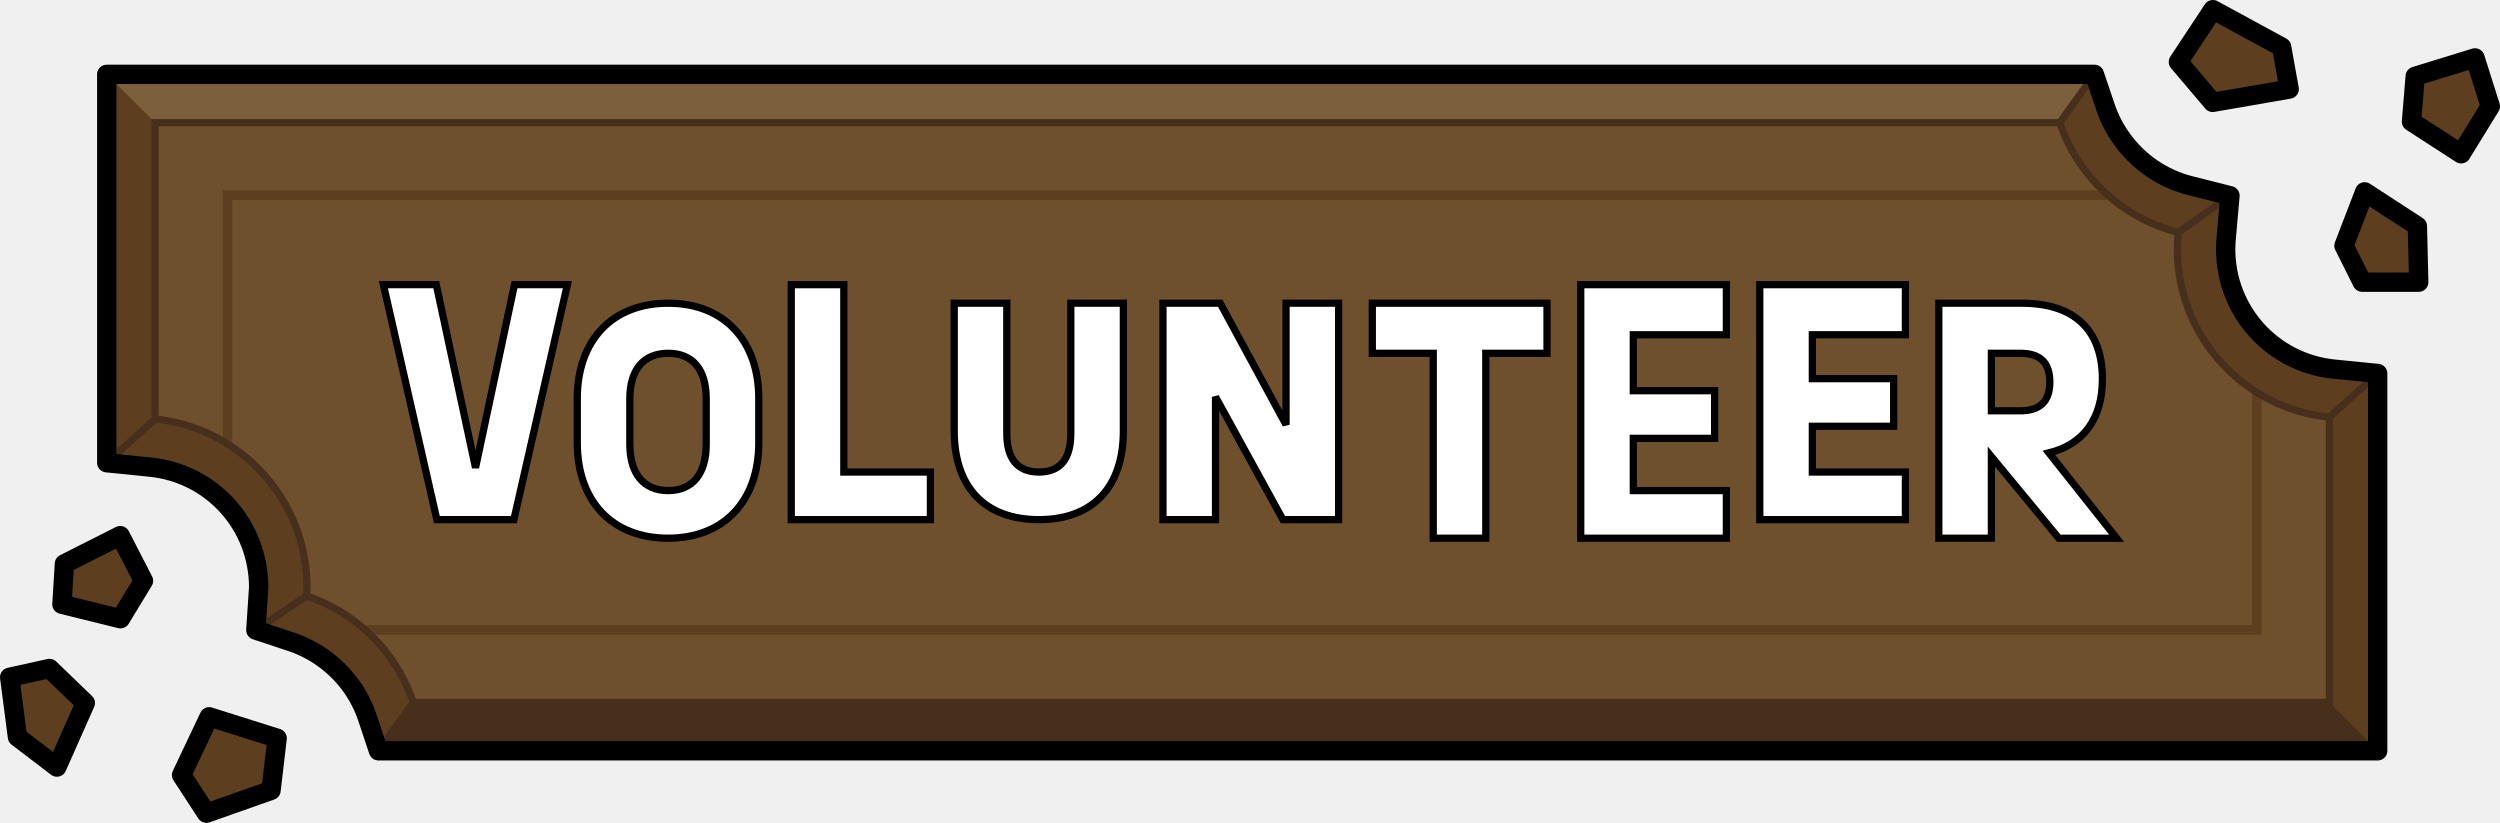
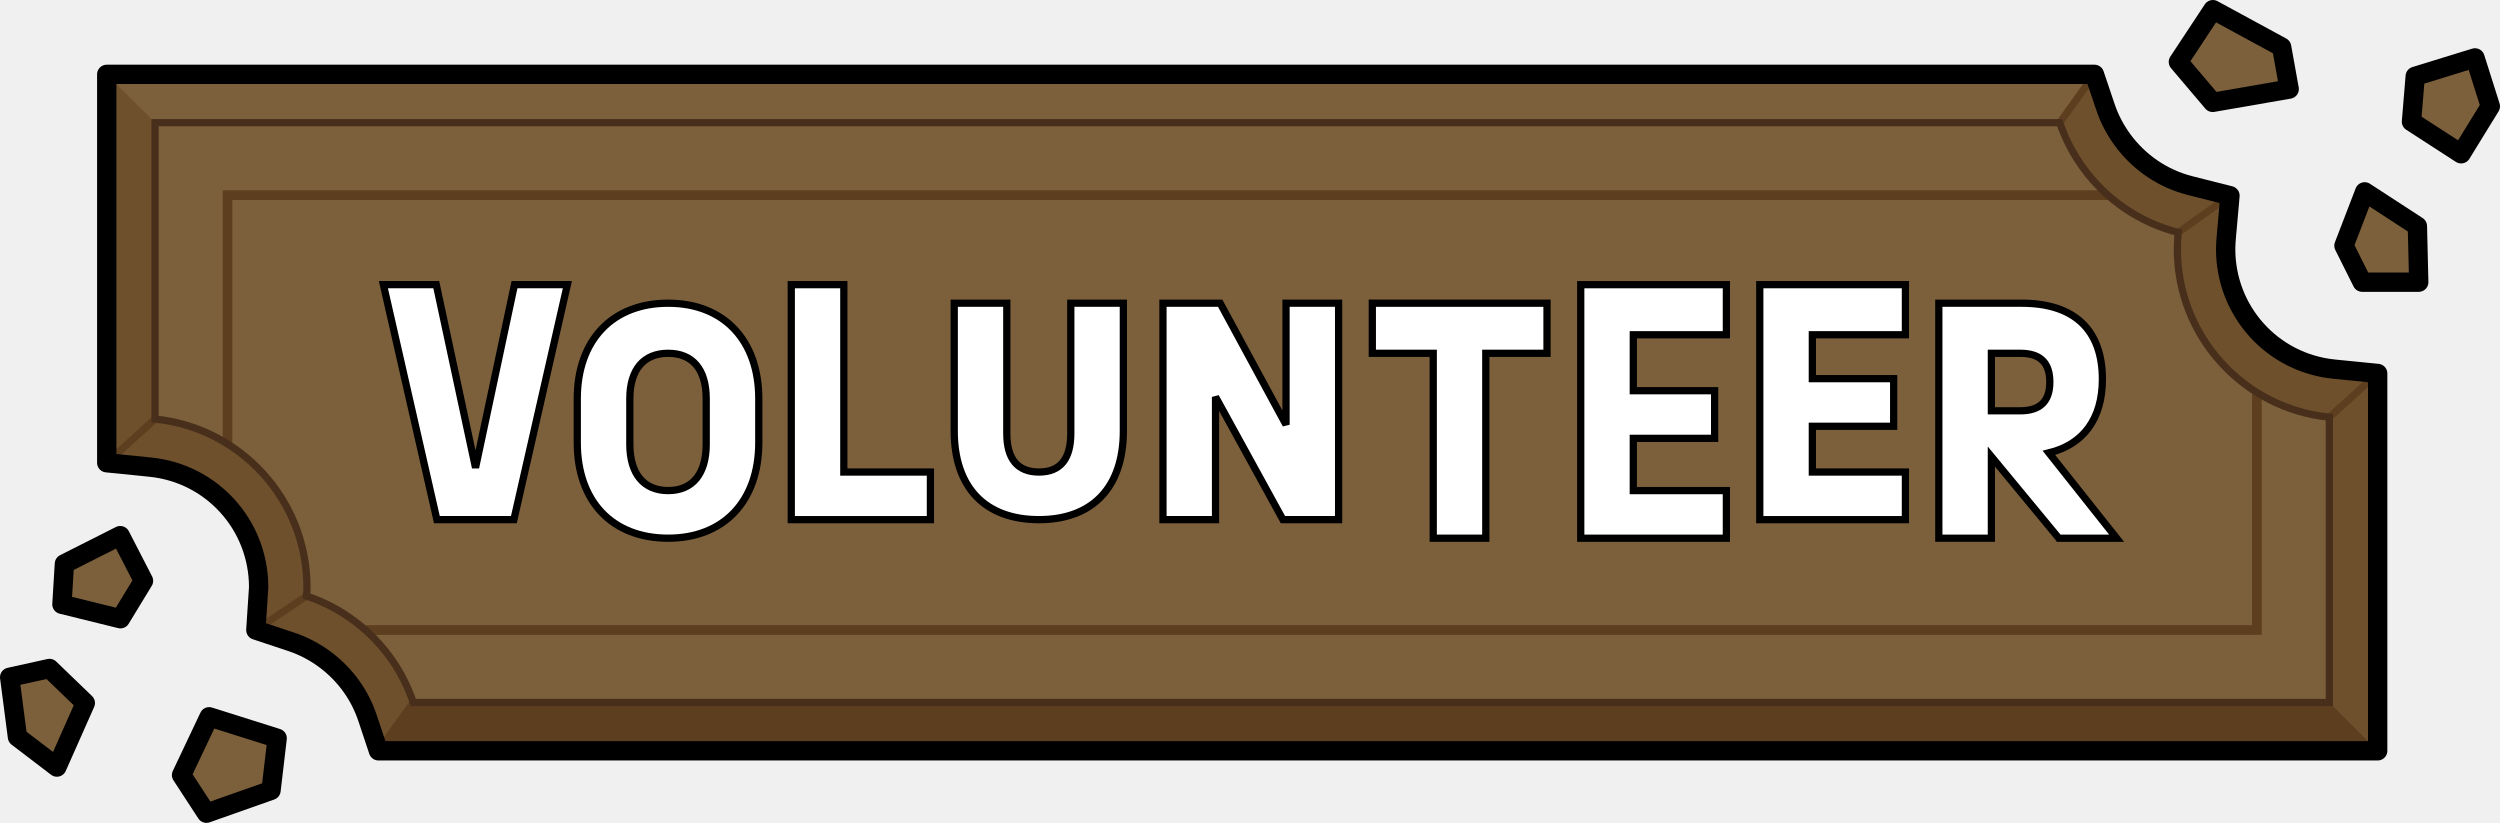
<svg xmlns="http://www.w3.org/2000/svg" id="Layer_2" data-name="Layer 2" viewBox="0 0 258.705 85.151">
  <defs>
    <style>
      .cls-1 {
        fill: #6e502c;
      }

-       .cls-2, .cls-3 {
+       .cls-2 {
        fill: #5d3e1f;
      }

-       .cls-4 {
-         fill: #482f1c;
+       .cls-3, .cls-4 {
+         fill: #7c603b;
      }

      .cls-5 {
-         fill: #7c603b;
-       }
- 
-       .cls-6 {
        fill: #fff;
      }

-       .cls-6, .cls-7 {
+       .cls-5, .cls-6, .cls-7 {
        stroke-width: .75px;
      }

-       .cls-6, .cls-3, .cls-8 {
+       .cls-5, .cls-4, .cls-8 {
        stroke: #000;
+       }
+ 
+       .cls-6, .cls-7, .cls-9 {
+         stroke-miterlimit: 10;
+       }
+ 
+       .cls-6, .cls-7, .cls-9, .cls-8 {
+         fill: none;
+       }
+ 
+       .cls-6, .cls-9 {
+         stroke: #5d3e1f;
      }

      .cls-7 {
        stroke: #482f1c;
      }

-       .cls-7, .cls-9 {
-         stroke-miterlimit: 10;
-       }
- 
-       .cls-7, .cls-9, .cls-8 {
-         fill: none;
-       }
- 
-       .cls-9 {
-         stroke: #5d3e1f;
-       }
- 
-       .cls-3, .cls-8 {
+       .cls-4, .cls-8 {
        stroke-linejoin: round;
        stroke-width: 2px;
      }
    </style>
  </defs>
  <g id="buttons">
    <g>
      <g>
-         <path class="cls-2" d="m39.163,77.694l-1.14-3.419c-.37-1.108-.904-2.17-1.591-3.154-1.529-2.19-3.766-3.862-6.294-4.703l-3.662-1.218.271-4.139c.007-.096.018-.189.019-.288,0-6.443-4.824-11.789-11.222-12.435l-4.498-.453V7.694h205.689l1.147,3.402c.405,1.2.998,2.337,1.763,3.378,1.716,2.349,4.194,4.025,6.986,4.731l4.131,1.046-.377,4.244c-.035.391-.07.847-.07,1.268,0,6.451,4.826,11.797,11.227,12.435l4.504.449v39.047H39.163Z" />
-         <path class="cls-2" d="m246.046,42.954v34.74H43.676c-.06-1.74-.37-3.42-.91-5-.53-1.59-1.29-3.08-2.23-4.43-2.13-3.05-5.21-5.39-8.82-6.59.02-.3.05-.59.05-.9,0-9.06-6.9-16.52-15.72-17.41-.59-.06-1.18-.09-1.78-.09-1.1,0-2.18.12-3.22.31V7.694h201.2c.06,1.74.37,3.42.9,5,.58,1.72,1.42,3.31,2.47,4.74,2.36,3.23,5.8,5.61,9.79,6.62-.05.56-.09,1.13-.09,1.71,0,9.07,6.9,16.53,15.73,17.41.58.06,1.17.09,1.77.09,1.11,0,2.18-.11,3.23-.31Z" />
-         <path class="cls-5" d="m215.616,17.434l-78.32,14.58L16.046,12.694l-5-5h201.2c.057,1.656.341,3.258.825,4.772.024.076.049.152.075.228.58,1.72,1.42,3.31,2.47,4.74Z" />
-         <path class="cls-4" d="m246.046,77.694H43.676c-.06-1.74-.37-3.42-.91-5-.53-1.59-1.29-3.08-2.23-4.43l110.74-20.04,89.77,24.47,5,5Z" />
-         <path class="cls-1" d="m241.046,43.174v29.52H42.766c-.53-1.59-1.29-3.08-2.23-4.43-.79-1.13-1.71-2.16-2.73-3.07-1.75-1.56-3.82-2.76-6.09-3.52.02-.3.05-.59.05-.9,0-.8-.05-1.59-.16-2.36v-.01c-.38-2.81-1.42-5.39-2.96-7.61-1.36-1.94-3.09-3.59-5.1-4.86-2.21-1.39-4.76-2.3-7.5-2.57V12.694h197.1c.58,1.72,1.42,3.31,2.47,4.74.74,1.01,1.58,1.93,2.51,2.76,2.05,1.82,4.54,3.17,7.28,3.86-.05.56-.09,1.13-.09,1.71,0,.38.01.76.04,1.14.2,3.1,1.2,5.97,2.8,8.42,1.39,2.13,3.23,3.94,5.39,5.29,2.21,1.38,4.76,2.29,7.5,2.56Z" />
-         <polygon class="cls-5" points="212.03 7.902 216.586 7.902 212.832 12.589 212.03 7.902" />
+         <path class="cls-1" d="m39.163,77.694l-1.14-3.419c-.37-1.108-.904-2.17-1.591-3.154-1.529-2.19-3.766-3.862-6.294-4.703l-3.662-1.218.271-4.139c.007-.096.018-.189.019-.288,0-6.443-4.824-11.789-11.222-12.435l-4.498-.453V7.694h205.689l1.147,3.402c.405,1.2.998,2.337,1.763,3.378,1.716,2.349,4.194,4.025,6.986,4.731l4.131,1.046-.377,4.244c-.035.391-.07.847-.07,1.268,0,6.451,4.826,11.797,11.227,12.435l4.504.449v39.047H39.163Z" />
+         <path class="cls-1" d="m246.046,42.954v34.74H43.676c-.06-1.74-.37-3.42-.91-5-.53-1.59-1.29-3.08-2.23-4.43-2.13-3.05-5.21-5.39-8.82-6.59.02-.3.05-.59.05-.9,0-9.06-6.9-16.52-15.72-17.41-.59-.06-1.18-.09-1.78-.09-1.1,0-2.18.12-3.22.31V7.694h201.2c.06,1.74.37,3.42.9,5,.58,1.72,1.42,3.31,2.47,4.74,2.36,3.23,5.8,5.61,9.79,6.62-.05.56-.09,1.13-.09,1.71,0,9.07,6.9,16.53,15.73,17.41.58.06,1.17.09,1.77.09,1.11,0,2.18-.11,3.23-.31Z" />
+         <path class="cls-3" d="m215.616,17.434l-78.32,14.58L16.046,12.694l-5-5h201.2c.057,1.656.341,3.258.825,4.772.024.076.049.152.075.228.58,1.72,1.42,3.31,2.47,4.74Z" />
+         <path class="cls-2" d="m246.046,77.694H43.676c-.06-1.74-.37-3.42-.91-5-.53-1.59-1.29-3.08-2.23-4.43l110.74-20.04,89.77,24.47,5,5Z" />
+         <path class="cls-3" d="m241.046,43.174v29.52H42.766c-.53-1.59-1.29-3.08-2.23-4.43-.79-1.13-1.71-2.16-2.73-3.07-1.75-1.56-3.82-2.76-6.09-3.52.02-.3.05-.59.05-.9,0-.8-.05-1.59-.16-2.36v-.01c-.38-2.81-1.42-5.39-2.96-7.61-1.36-1.94-3.09-3.59-5.1-4.86-2.21-1.39-4.76-2.3-7.5-2.57V12.694h197.1c.58,1.72,1.42,3.31,2.47,4.74.74,1.01,1.58,1.93,2.51,2.76,2.05,1.82,4.54,3.17,7.28,3.86-.05.56-.09,1.13-.09,1.71,0,.38.01.76.04,1.14.2,3.1,1.2,5.97,2.8,8.42,1.39,2.13,3.23,3.94,5.39,5.29,2.21,1.38,4.76,2.29,7.5,2.56Z" />
+         <polygon class="cls-3" points="212.03 7.902 216.586 7.902 212.832 12.589 212.03 7.902" />
        <path class="cls-9" d="m23.546,45.934v-25.74h194.58m15.42,20.42v24.58H37.806" />
+         <line class="cls-6" x1="11.046" y1="47.885" x2="16.046" y2="43.364" />
+         <line class="cls-6" x1="26.476" y1="65.2" x2="31.716" y2="61.674" />
+         <line class="cls-6" x1="39.163" y1="77.694" x2="42.766" y2="72.694" />
+         <line class="cls-6" x1="213.146" y1="12.694" x2="216.736" y2="7.694" />
+         <line class="cls-6" x1="225.406" y1="24.054" x2="230.763" y2="20.252" />
+         <line class="cls-6" x1="241.046" y1="43.174" x2="246.046" y2="38.647" />
+         <polygon class="cls-2" points="42.977 72.868 39.473 77.603 44.17 77.51 42.977 72.868" />
+         <polygon class="cls-4" points="228.994 1 225.424 6.406 228.973 10.593 236.891 9.219 236.107 4.866 228.994 1" />
+         <polygon class="cls-4" points="256.119 5.991 249.933 7.894 249.545 12.589 254.682 15.913 257.705 11.004 256.119 5.991" />
+         <polygon class="cls-4" points="244.701 19.854 242.557 25.425 244.445 29.2 250.296 29.2 250.156 23.403 244.701 19.854" />
+         <path class="cls-8" d="m241.542,38.198c-6.4-.638-11.227-5.983-11.227-12.435,0-.421.035-.877.07-1.268l.377-4.244-4.131-1.046c-2.792-.706-5.271-2.383-6.986-4.731-.765-1.041-1.357-2.178-1.763-3.378l-1.147-3.402h-4.49v-0H11.046v35.89c0,0,0-0.0 0-0v4.302l4.498.453c6.397.646,11.222,5.991,11.222,12.435-.001.099-.012.192-.019.288l-.271,4.139,3.662,1.218c2.528.841,4.765,2.513,6.294,4.703.687.984,1.221,2.046,1.591,3.154l1.14,3.419h206.884v-39.047l-4.504-.449Z" />
+         <polygon class="cls-4" points="21.645 74.174 18.788 80.205 21.361 84.151 28.046 81.792 28.681 76.396 21.645 74.174" />
+         <polygon class="cls-4" points="12.442 55.429 6.665 58.345 6.409 62.535 12.461 64.028 14.849 60.103 12.442 55.429" />
+         <polygon class="cls-4" points="8.829 72.75 5.121 69.175 1 70.085 1.807 76.265 5.889 79.377 8.829 72.75" />
        <path class="cls-7" d="m241.046,43.174v29.52H42.766c-.53-1.59-1.29-3.08-2.23-4.43-2.13-3.05-5.21-5.39-8.82-6.59.02-.3.05-.59.05-.9,0-9.06-6.9-16.52-15.72-17.41V12.694h197.1c.58,1.72,1.42,3.31,2.47,4.74,2.36,3.23,5.8,5.61,9.79,6.62-.05.56-.09,1.13-.09,1.71,0,9.07,6.9,16.53,15.73,17.41Z" />
-         <line class="cls-7" x1="11.046" y1="47.885" x2="16.046" y2="43.364" />
-         <line class="cls-7" x1="26.476" y1="65.2" x2="31.716" y2="61.674" />
-         <line class="cls-7" x1="39.163" y1="77.694" x2="42.766" y2="72.694" />
-         <line class="cls-7" x1="213.146" y1="12.694" x2="216.736" y2="7.694" />
-         <line class="cls-7" x1="225.406" y1="24.054" x2="230.763" y2="20.252" />
-         <line class="cls-7" x1="241.046" y1="43.174" x2="246.046" y2="38.647" />
-         <polygon class="cls-4" points="42.977 72.868 39.473 77.603 44.17 77.51 42.977 72.868" />
-         <polygon class="cls-3" points="228.994 1 225.424 6.406 228.973 10.593 236.891 9.219 236.107 4.866 228.994 1" />
-         <polygon class="cls-3" points="256.119 5.991 249.933 7.894 249.545 12.589 254.682 15.913 257.705 11.004 256.119 5.991" />
-         <polygon class="cls-3" points="244.701 19.854 242.557 25.425 244.445 29.2 250.296 29.2 250.156 23.403 244.701 19.854" />
-         <path class="cls-8" d="m241.542,38.198c-6.4-.638-11.227-5.983-11.227-12.435,0-.421.035-.877.07-1.268l.377-4.244-4.131-1.046c-2.792-.706-5.271-2.383-6.986-4.731-.765-1.041-1.357-2.178-1.763-3.378l-1.147-3.402h-4.49v-0H11.046v35.89c0,0,0-0.0 0-0v4.302l4.498.453c6.397.646,11.222,5.991,11.222,12.435-.001.099-.012.192-.019.288l-.271,4.139,3.662,1.218c2.528.841,4.765,2.513,6.294,4.703.687.984,1.221,2.046,1.591,3.154l1.14,3.419h206.884v-39.047l-4.504-.449Z" />
-         <polygon class="cls-3" points="21.645 74.174 18.788 80.205 21.361 84.151 28.046 81.792 28.681 76.396 21.645 74.174" />
-         <polygon class="cls-3" points="12.442 55.429 6.665 58.345 6.409 62.535 12.461 64.028 14.849 60.103 12.442 55.429" />
-         <polygon class="cls-3" points="8.829 72.75 5.121 69.175 1 70.085 1.807 76.265 5.889 79.377 8.829 72.75" />
      </g>
      <g>
-         <path class="cls-6" d="m58.713,29.456l-5.536,24.318h-7.967l-5.536-24.318h5.472l4.063,18.943,4.032-18.943h5.472Z" />
-         <path class="cls-6" d="m59.737,45.807v-4.544c0-6.047,3.616-9.887,9.407-9.887,5.76,0,9.376,3.84,9.376,9.887v4.544c0,6.047-3.616,9.887-9.376,9.887-5.823,0-9.407-3.84-9.407-9.887Zm13.344.16v-4.704c0-3.04-1.408-4.704-3.937-4.704-2.527,0-3.968,1.664-3.968,4.704v4.704c0,3.072,1.44,4.8,3.968,4.8,2.528,0,3.937-1.728,3.937-4.8Z" />
-         <path class="cls-6" d="m96.281,48.847v4.928h-14.399v-24.318h5.439v19.391h8.96Z" />
-         <path class="cls-6" d="m98.746,44.591v-13.215h5.439v13.471c0,2.656,1.12,4,3.327,4,2.208,0,3.296-1.344,3.296-4v-13.471h5.439v13.215c0,5.823-3.167,9.183-8.735,9.183-5.6,0-8.767-3.36-8.767-9.183Z" />
-         <path class="cls-6" d="m138.521,31.376v22.398h-5.76l-6.976-12.703v12.703h-5.439v-22.398h5.92l6.815,12.575v-12.575h5.439Z" />
-         <path class="cls-6" d="m160.088,36.56h-6.335v19.135h-5.439v-19.135h-6.304v-5.184h18.078v5.184Z" />
-         <path class="cls-6" d="m169.017,34.64v5.792h8.416v4.928h-8.416v5.408h9.632v4.928h-15.071v-26.238h15.071v5.184h-9.632Z" />
-         <path class="cls-6" d="m187.544,34.64v4.544h8.416v4.928h-8.416v4.735h9.632v4.928h-15.071v-24.318h15.071v5.184h-9.632Z" />
-         <path class="cls-6" d="m213.048,55.694l-6.976-8.447v8.447h-5.439v-24.318h8.575c5.44,0,8.352,2.752,8.352,7.872,0,4.096-1.983,6.751-5.535,7.615l7.007,8.832h-5.983Zm-3.999-19.135h-2.977v5.952h2.977c2.048,0,3.071-.96,3.071-2.976,0-2.016-.992-2.976-3.071-2.976Z" />
+         <path class="cls-5" d="m58.713,29.456l-5.536,24.318h-7.967l-5.536-24.318h5.472l4.063,18.943,4.032-18.943h5.472Z" />
+         <path class="cls-5" d="m59.737,45.807v-4.544c0-6.047,3.616-9.887,9.407-9.887,5.76,0,9.376,3.84,9.376,9.887v4.544c0,6.047-3.616,9.887-9.376,9.887-5.823,0-9.407-3.84-9.407-9.887Zm13.344.16v-4.704c0-3.04-1.408-4.704-3.937-4.704-2.527,0-3.968,1.664-3.968,4.704v4.704c0,3.072,1.44,4.8,3.968,4.8,2.528,0,3.937-1.728,3.937-4.8Z" />
+         <path class="cls-5" d="m96.281,48.847v4.928h-14.399v-24.318h5.439v19.391h8.96Z" />
+         <path class="cls-5" d="m98.746,44.591v-13.215h5.439v13.471c0,2.656,1.12,4,3.327,4,2.208,0,3.296-1.344,3.296-4v-13.471h5.439v13.215c0,5.823-3.167,9.183-8.735,9.183-5.6,0-8.767-3.36-8.767-9.183Z" />
+         <path class="cls-5" d="m138.521,31.376v22.398h-5.76l-6.976-12.703v12.703h-5.439v-22.398h5.92l6.815,12.575v-12.575h5.439Z" />
+         <path class="cls-5" d="m160.088,36.56h-6.335v19.135h-5.439v-19.135h-6.304v-5.184h18.078v5.184Z" />
+         <path class="cls-5" d="m169.017,34.64v5.792h8.416v4.928h-8.416v5.408h9.632v4.928h-15.071v-26.238h15.071v5.184h-9.632Z" />
+         <path class="cls-5" d="m187.544,34.64v4.544h8.416v4.928h-8.416v4.735h9.632v4.928h-15.071v-24.318h15.071v5.184h-9.632Z" />
+         <path class="cls-5" d="m213.048,55.694l-6.976-8.447v8.447h-5.439v-24.318h8.575c5.44,0,8.352,2.752,8.352,7.872,0,4.096-1.983,6.751-5.535,7.615l7.007,8.832h-5.983Zm-3.999-19.135h-2.977v5.952h2.977c2.048,0,3.071-.96,3.071-2.976,0-2.016-.992-2.976-3.071-2.976Z" />
      </g>
    </g>
  </g>
</svg>
